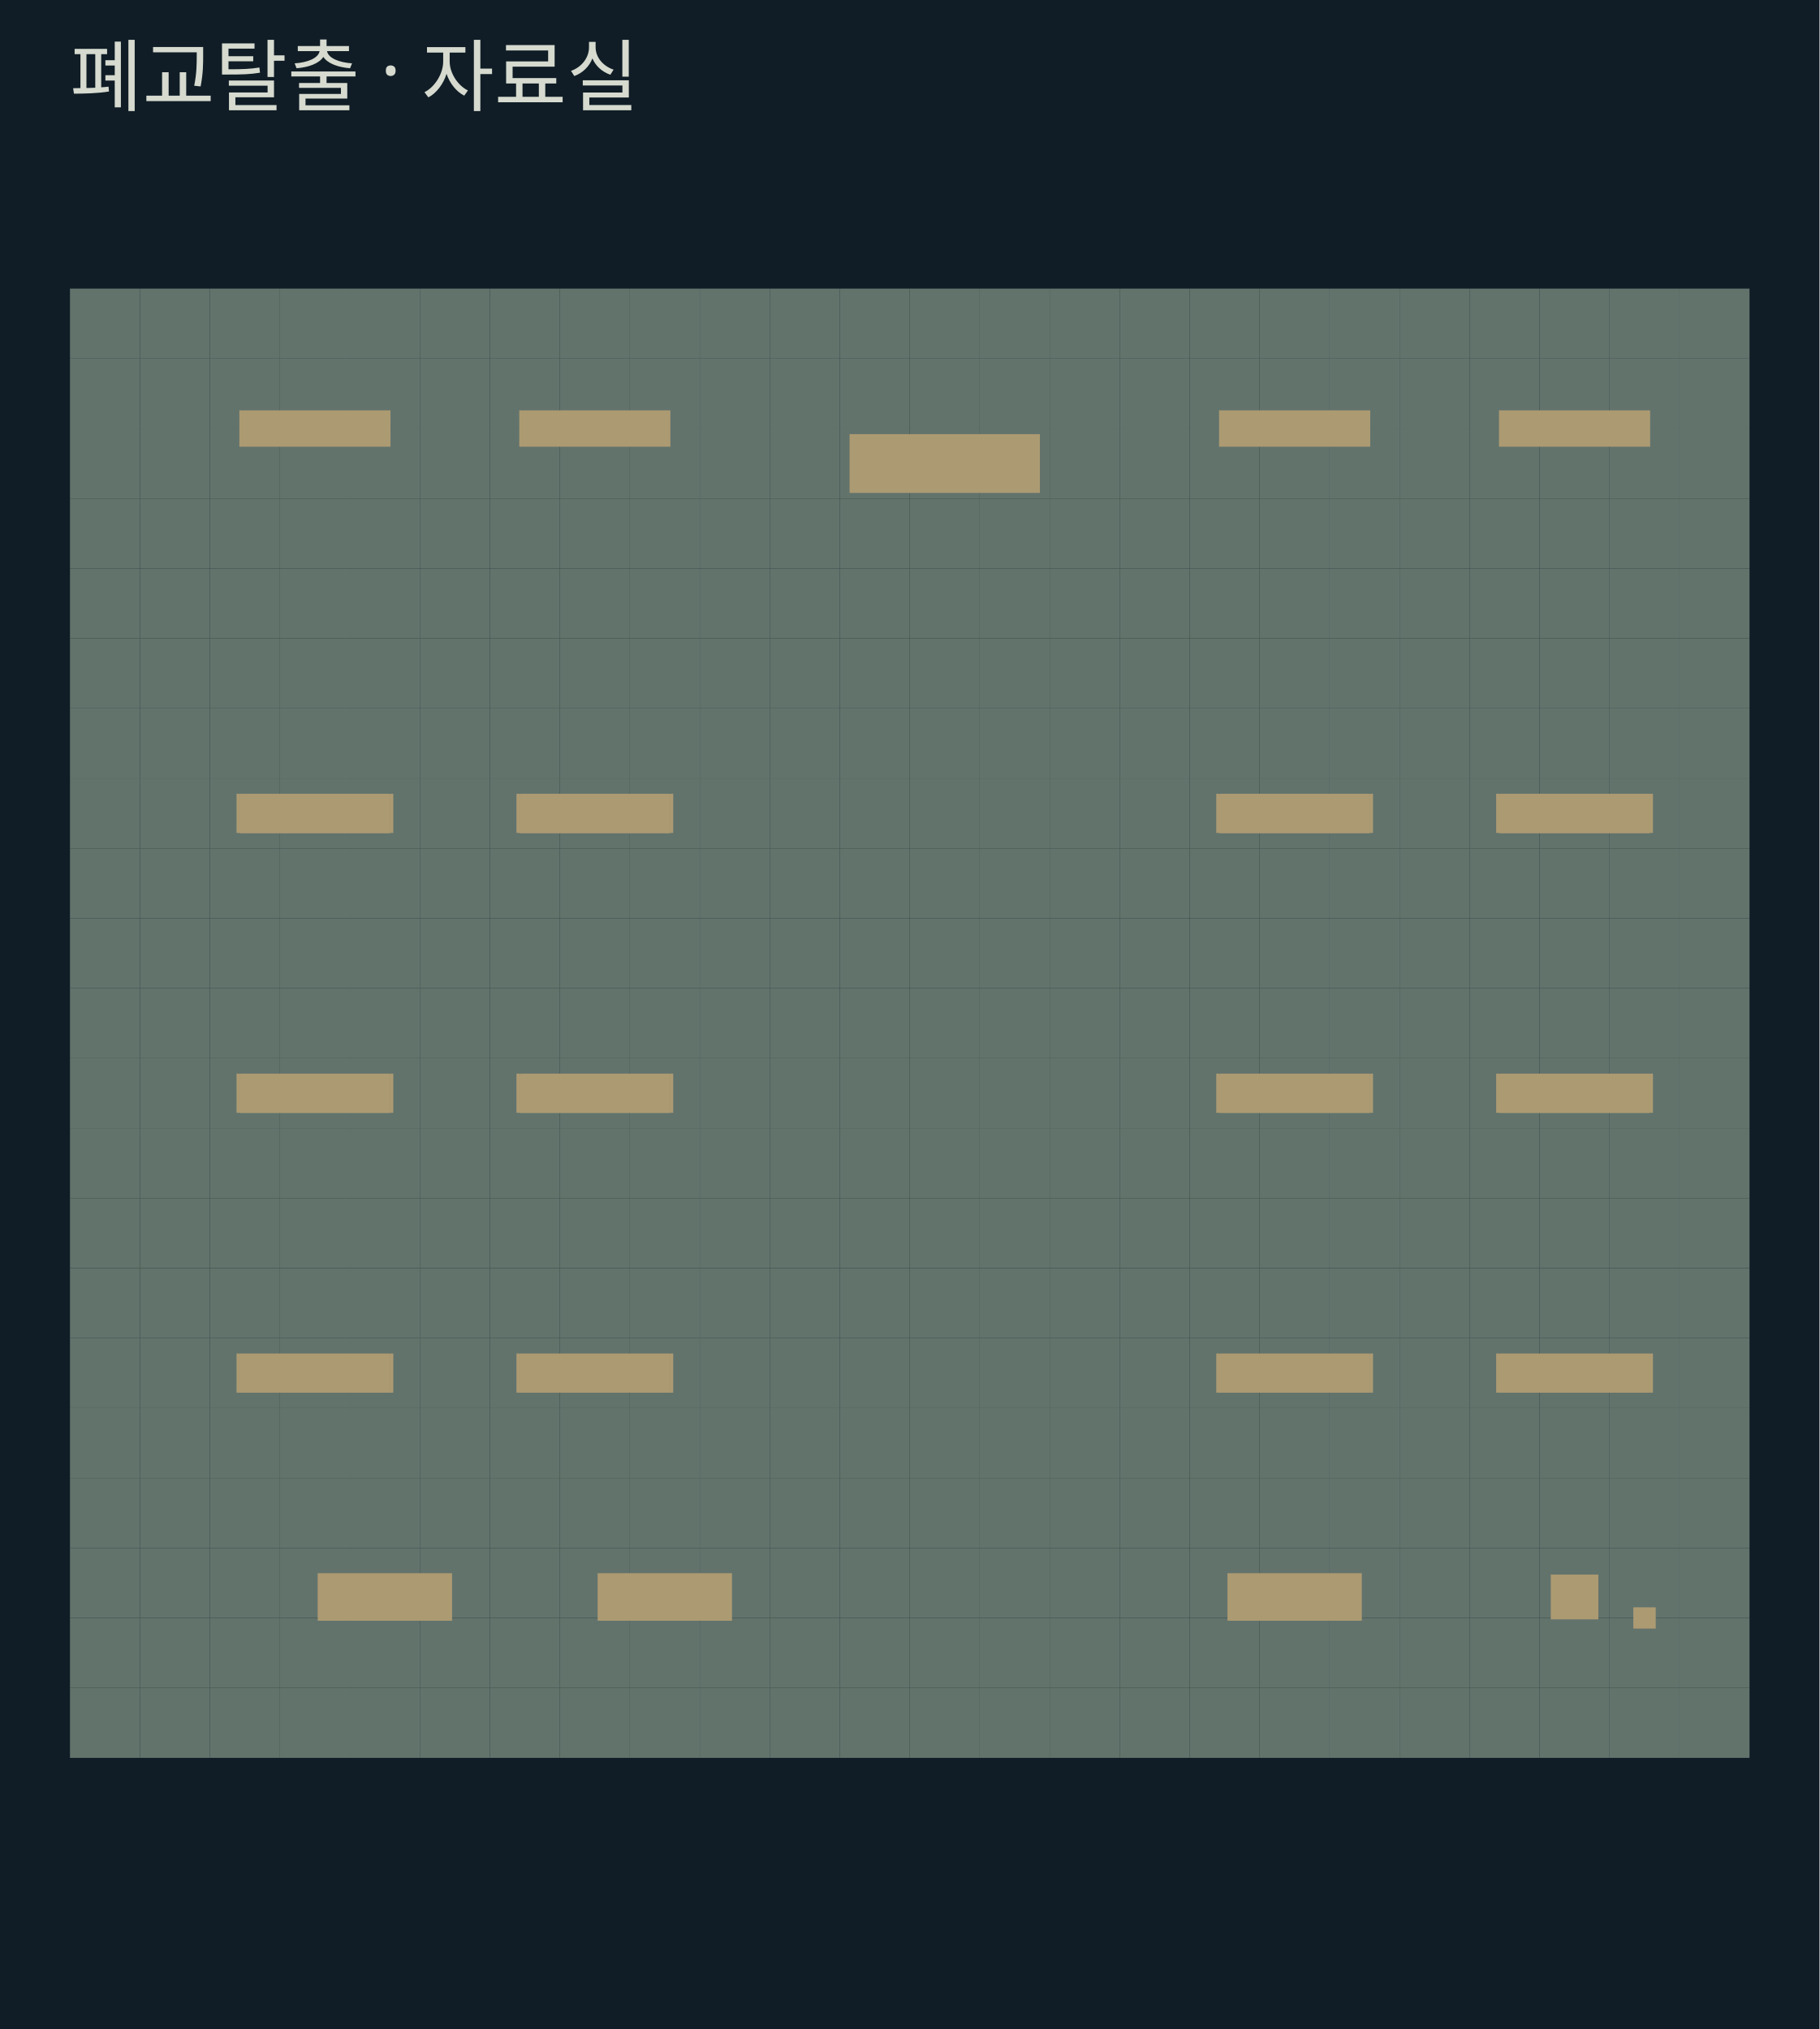
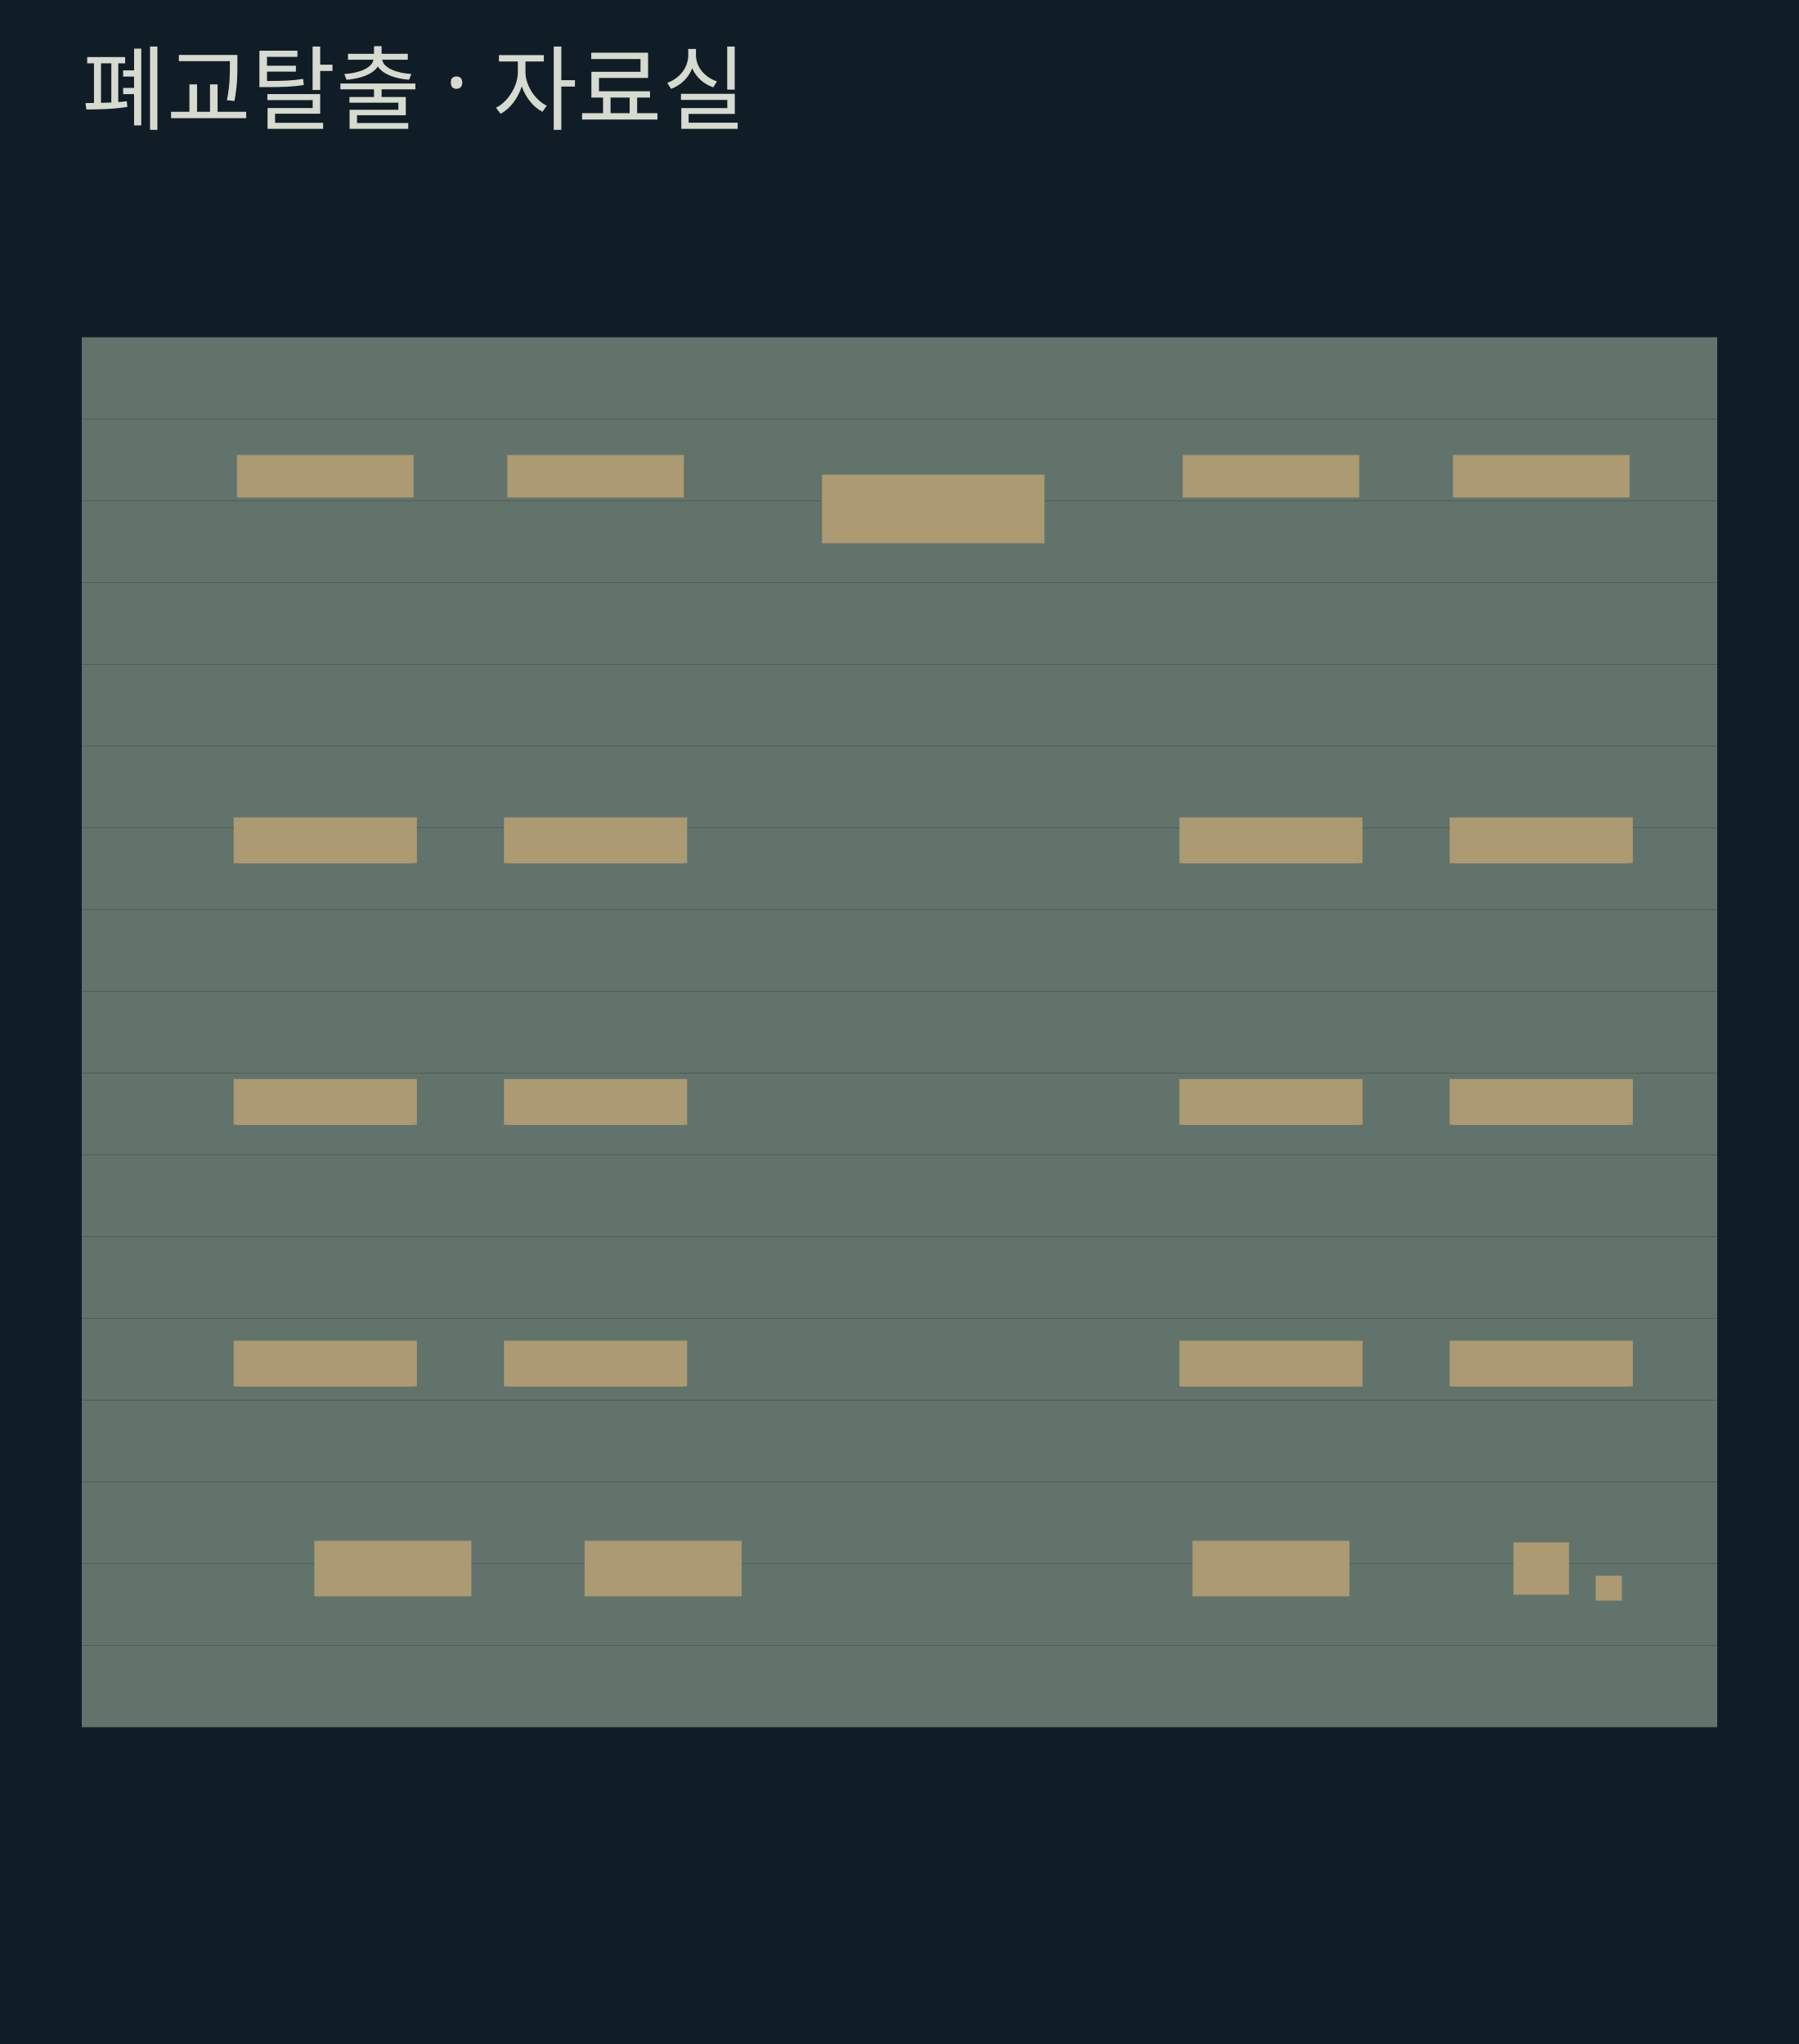
- <svg xmlns="http://www.w3.org/2000/svg" viewBox="0 0 416 464">
-   <rect width="416" height="464" fill="#101d26" />
+ <svg xmlns="http://www.w3.org/2000/svg" viewBox="0 0 352 400">
+   <rect width="352" height="400" fill="#101d26" />
  <style>text{font:10px sans-serif;fill:#d6dacf}</style>
  <text x="16" y="24" style="font-size:18px">폐교탈출 · 자료실</text>
-   <rect x="16" y="386" width="16" height="16" fill="#62736c" />
-   <rect x="16" y="370" width="16" height="16" fill="#62736c" />
-   <rect x="16" y="354" width="16" height="16" fill="#62736c" />
-   <rect x="16" y="338" width="16" height="16" fill="#62736c" />
  <rect x="16" y="322" width="16" height="16" fill="#62736c" />
  <rect x="16" y="306" width="16" height="16" fill="#62736c" />
  <rect x="16" y="290" width="16" height="16" fill="#62736c" />
  <rect x="16" y="274" width="16" height="16" fill="#62736c" />
  <rect x="16" y="258" width="16" height="16" fill="#62736c" />
  <rect x="16" y="242" width="16" height="16" fill="#62736c" />
  <rect x="16" y="226" width="16" height="16" fill="#62736c" />
  <rect x="16" y="210" width="16" height="16" fill="#62736c" />
  <rect x="16" y="194" width="16" height="16" fill="#62736c" />
  <rect x="16" y="178" width="16" height="16" fill="#62736c" />
  <rect x="16" y="162" width="16" height="16" fill="#62736c" />
  <rect x="16" y="146" width="16" height="16" fill="#62736c" />
  <rect x="16" y="130" width="16" height="16" fill="#62736c" />
  <rect x="16" y="114" width="16" height="16" fill="#62736c" />
  <rect x="16" y="98" width="16" height="16" fill="#62736c" />
  <rect x="16" y="82" width="16" height="16" fill="#62736c" />
  <rect x="16" y="66" width="16" height="16" fill="#62736c" />
-   <rect x="32" y="386" width="16" height="16" fill="#62736c" />
-   <rect x="32" y="370" width="16" height="16" fill="#62736c" />
-   <rect x="32" y="354" width="16" height="16" fill="#62736c" />
-   <rect x="32" y="338" width="16" height="16" fill="#62736c" />
  <rect x="32" y="322" width="16" height="16" fill="#62736c" />
  <rect x="32" y="306" width="16" height="16" fill="#62736c" />
  <rect x="32" y="290" width="16" height="16" fill="#62736c" />
  <rect x="32" y="274" width="16" height="16" fill="#62736c" />
  <rect x="32" y="258" width="16" height="16" fill="#62736c" />
  <rect x="32" y="242" width="16" height="16" fill="#62736c" />
  <rect x="32" y="226" width="16" height="16" fill="#62736c" />
  <rect x="32" y="210" width="16" height="16" fill="#62736c" />
  <rect x="32" y="194" width="16" height="16" fill="#62736c" />
  <rect x="32" y="178" width="16" height="16" fill="#62736c" />
  <rect x="32" y="162" width="16" height="16" fill="#62736c" />
  <rect x="32" y="146" width="16" height="16" fill="#62736c" />
  <rect x="32" y="130" width="16" height="16" fill="#62736c" />
  <rect x="32" y="114" width="16" height="16" fill="#62736c" />
  <rect x="32" y="98" width="16" height="16" fill="#62736c" />
  <rect x="32" y="82" width="16" height="16" fill="#62736c" />
  <rect x="32" y="66" width="16" height="16" fill="#62736c" />
-   <rect x="48" y="386" width="16" height="16" fill="#62736c" />
-   <rect x="48" y="370" width="16" height="16" fill="#62736c" />
-   <rect x="48" y="354" width="16" height="16" fill="#62736c" />
-   <rect x="48" y="338" width="16" height="16" fill="#62736c" />
  <rect x="48" y="322" width="16" height="16" fill="#62736c" />
  <rect x="48" y="306" width="16" height="16" fill="#62736c" />
  <rect x="48" y="290" width="16" height="16" fill="#62736c" />
  <rect x="48" y="274" width="16" height="16" fill="#62736c" />
  <rect x="48" y="258" width="16" height="16" fill="#62736c" />
  <rect x="48" y="242" width="16" height="16" fill="#62736c" />
  <rect x="48" y="226" width="16" height="16" fill="#62736c" />
  <rect x="48" y="210" width="16" height="16" fill="#62736c" />
  <rect x="48" y="194" width="16" height="16" fill="#62736c" />
  <rect x="48" y="178" width="16" height="16" fill="#62736c" />
  <rect x="48" y="162" width="16" height="16" fill="#62736c" />
  <rect x="48" y="146" width="16" height="16" fill="#62736c" />
  <rect x="48" y="130" width="16" height="16" fill="#62736c" />
  <rect x="48" y="114" width="16" height="16" fill="#62736c" />
  <rect x="48" y="98" width="16" height="16" fill="#62736c" />
  <rect x="48" y="82" width="16" height="16" fill="#62736c" />
  <rect x="48" y="66" width="16" height="16" fill="#62736c" />
-   <rect x="64" y="386" width="16" height="16" fill="#62736c" />
-   <rect x="64" y="370" width="16" height="16" fill="#62736c" />
-   <rect x="64" y="354" width="16" height="16" fill="#62736c" />
-   <rect x="64" y="338" width="16" height="16" fill="#62736c" />
  <rect x="64" y="322" width="16" height="16" fill="#62736c" />
  <rect x="64" y="306" width="16" height="16" fill="#62736c" />
  <rect x="64" y="290" width="16" height="16" fill="#62736c" />
  <rect x="64" y="274" width="16" height="16" fill="#62736c" />
  <rect x="64" y="258" width="16" height="16" fill="#62736c" />
  <rect x="64" y="242" width="16" height="16" fill="#62736c" />
  <rect x="64" y="226" width="16" height="16" fill="#62736c" />
  <rect x="64" y="210" width="16" height="16" fill="#62736c" />
  <rect x="64" y="194" width="16" height="16" fill="#62736c" />
  <rect x="64" y="178" width="16" height="16" fill="#62736c" />
  <rect x="64" y="162" width="16" height="16" fill="#62736c" />
  <rect x="64" y="146" width="16" height="16" fill="#62736c" />
  <rect x="64" y="130" width="16" height="16" fill="#62736c" />
  <rect x="64" y="114" width="16" height="16" fill="#62736c" />
  <rect x="64" y="98" width="16" height="16" fill="#62736c" />
  <rect x="64" y="82" width="16" height="16" fill="#62736c" />
  <rect x="64" y="66" width="16" height="16" fill="#62736c" />
-   <rect x="80" y="386" width="16" height="16" fill="#62736c" />
-   <rect x="80" y="370" width="16" height="16" fill="#62736c" />
-   <rect x="80" y="354" width="16" height="16" fill="#62736c" />
-   <rect x="80" y="338" width="16" height="16" fill="#62736c" />
  <rect x="80" y="322" width="16" height="16" fill="#62736c" />
  <rect x="80" y="306" width="16" height="16" fill="#62736c" />
  <rect x="80" y="290" width="16" height="16" fill="#62736c" />
  <rect x="80" y="274" width="16" height="16" fill="#62736c" />
  <rect x="80" y="258" width="16" height="16" fill="#62736c" />
  <rect x="80" y="242" width="16" height="16" fill="#62736c" />
  <rect x="80" y="226" width="16" height="16" fill="#62736c" />
  <rect x="80" y="210" width="16" height="16" fill="#62736c" />
  <rect x="80" y="194" width="16" height="16" fill="#62736c" />
  <rect x="80" y="178" width="16" height="16" fill="#62736c" />
  <rect x="80" y="162" width="16" height="16" fill="#62736c" />
  <rect x="80" y="146" width="16" height="16" fill="#62736c" />
  <rect x="80" y="130" width="16" height="16" fill="#62736c" />
  <rect x="80" y="114" width="16" height="16" fill="#62736c" />
  <rect x="80" y="98" width="16" height="16" fill="#62736c" />
  <rect x="80" y="82" width="16" height="16" fill="#62736c" />
  <rect x="80" y="66" width="16" height="16" fill="#62736c" />
-   <rect x="96" y="386" width="16" height="16" fill="#62736c" />
-   <rect x="96" y="370" width="16" height="16" fill="#62736c" />
-   <rect x="96" y="354" width="16" height="16" fill="#62736c" />
-   <rect x="96" y="338" width="16" height="16" fill="#62736c" />
  <rect x="96" y="322" width="16" height="16" fill="#62736c" />
  <rect x="96" y="306" width="16" height="16" fill="#62736c" />
  <rect x="96" y="290" width="16" height="16" fill="#62736c" />
  <rect x="96" y="274" width="16" height="16" fill="#62736c" />
  <rect x="96" y="258" width="16" height="16" fill="#62736c" />
  <rect x="96" y="242" width="16" height="16" fill="#62736c" />
  <rect x="96" y="226" width="16" height="16" fill="#62736c" />
  <rect x="96" y="210" width="16" height="16" fill="#62736c" />
  <rect x="96" y="194" width="16" height="16" fill="#62736c" />
  <rect x="96" y="178" width="16" height="16" fill="#62736c" />
  <rect x="96" y="162" width="16" height="16" fill="#62736c" />
  <rect x="96" y="146" width="16" height="16" fill="#62736c" />
  <rect x="96" y="130" width="16" height="16" fill="#62736c" />
  <rect x="96" y="114" width="16" height="16" fill="#62736c" />
  <rect x="96" y="98" width="16" height="16" fill="#62736c" />
  <rect x="96" y="82" width="16" height="16" fill="#62736c" />
  <rect x="96" y="66" width="16" height="16" fill="#62736c" />
-   <rect x="112" y="386" width="16" height="16" fill="#62736c" />
-   <rect x="112" y="370" width="16" height="16" fill="#62736c" />
-   <rect x="112" y="354" width="16" height="16" fill="#62736c" />
-   <rect x="112" y="338" width="16" height="16" fill="#62736c" />
  <rect x="112" y="322" width="16" height="16" fill="#62736c" />
  <rect x="112" y="306" width="16" height="16" fill="#62736c" />
  <rect x="112" y="290" width="16" height="16" fill="#62736c" />
  <rect x="112" y="274" width="16" height="16" fill="#62736c" />
  <rect x="112" y="258" width="16" height="16" fill="#62736c" />
  <rect x="112" y="242" width="16" height="16" fill="#62736c" />
  <rect x="112" y="226" width="16" height="16" fill="#62736c" />
  <rect x="112" y="210" width="16" height="16" fill="#62736c" />
  <rect x="112" y="194" width="16" height="16" fill="#62736c" />
  <rect x="112" y="178" width="16" height="16" fill="#62736c" />
  <rect x="112" y="162" width="16" height="16" fill="#62736c" />
  <rect x="112" y="146" width="16" height="16" fill="#62736c" />
  <rect x="112" y="130" width="16" height="16" fill="#62736c" />
  <rect x="112" y="114" width="16" height="16" fill="#62736c" />
  <rect x="112" y="98" width="16" height="16" fill="#62736c" />
  <rect x="112" y="82" width="16" height="16" fill="#62736c" />
  <rect x="112" y="66" width="16" height="16" fill="#62736c" />
-   <rect x="128" y="386" width="16" height="16" fill="#62736c" />
-   <rect x="128" y="370" width="16" height="16" fill="#62736c" />
-   <rect x="128" y="354" width="16" height="16" fill="#62736c" />
-   <rect x="128" y="338" width="16" height="16" fill="#62736c" />
  <rect x="128" y="322" width="16" height="16" fill="#62736c" />
  <rect x="128" y="306" width="16" height="16" fill="#62736c" />
  <rect x="128" y="290" width="16" height="16" fill="#62736c" />
  <rect x="128" y="274" width="16" height="16" fill="#62736c" />
  <rect x="128" y="258" width="16" height="16" fill="#62736c" />
  <rect x="128" y="242" width="16" height="16" fill="#62736c" />
  <rect x="128" y="226" width="16" height="16" fill="#62736c" />
  <rect x="128" y="210" width="16" height="16" fill="#62736c" />
  <rect x="128" y="194" width="16" height="16" fill="#62736c" />
  <rect x="128" y="178" width="16" height="16" fill="#62736c" />
  <rect x="128" y="162" width="16" height="16" fill="#62736c" />
  <rect x="128" y="146" width="16" height="16" fill="#62736c" />
  <rect x="128" y="130" width="16" height="16" fill="#62736c" />
  <rect x="128" y="114" width="16" height="16" fill="#62736c" />
  <rect x="128" y="98" width="16" height="16" fill="#62736c" />
  <rect x="128" y="82" width="16" height="16" fill="#62736c" />
  <rect x="128" y="66" width="16" height="16" fill="#62736c" />
-   <rect x="144" y="386" width="16" height="16" fill="#62736c" />
-   <rect x="144" y="370" width="16" height="16" fill="#62736c" />
-   <rect x="144" y="354" width="16" height="16" fill="#62736c" />
-   <rect x="144" y="338" width="16" height="16" fill="#62736c" />
  <rect x="144" y="322" width="16" height="16" fill="#62736c" />
  <rect x="144" y="306" width="16" height="16" fill="#62736c" />
  <rect x="144" y="290" width="16" height="16" fill="#62736c" />
  <rect x="144" y="274" width="16" height="16" fill="#62736c" />
  <rect x="144" y="258" width="16" height="16" fill="#62736c" />
  <rect x="144" y="242" width="16" height="16" fill="#62736c" />
  <rect x="144" y="226" width="16" height="16" fill="#62736c" />
  <rect x="144" y="210" width="16" height="16" fill="#62736c" />
  <rect x="144" y="194" width="16" height="16" fill="#62736c" />
  <rect x="144" y="178" width="16" height="16" fill="#62736c" />
  <rect x="144" y="162" width="16" height="16" fill="#62736c" />
  <rect x="144" y="146" width="16" height="16" fill="#62736c" />
  <rect x="144" y="130" width="16" height="16" fill="#62736c" />
  <rect x="144" y="114" width="16" height="16" fill="#62736c" />
  <rect x="144" y="98" width="16" height="16" fill="#62736c" />
  <rect x="144" y="82" width="16" height="16" fill="#62736c" />
  <rect x="144" y="66" width="16" height="16" fill="#62736c" />
-   <rect x="160" y="386" width="16" height="16" fill="#62736c" />
-   <rect x="160" y="370" width="16" height="16" fill="#62736c" />
-   <rect x="160" y="354" width="16" height="16" fill="#62736c" />
-   <rect x="160" y="338" width="16" height="16" fill="#62736c" />
  <rect x="160" y="322" width="16" height="16" fill="#62736c" />
  <rect x="160" y="306" width="16" height="16" fill="#62736c" />
  <rect x="160" y="290" width="16" height="16" fill="#62736c" />
  <rect x="160" y="274" width="16" height="16" fill="#62736c" />
  <rect x="160" y="258" width="16" height="16" fill="#62736c" />
  <rect x="160" y="242" width="16" height="16" fill="#62736c" />
  <rect x="160" y="226" width="16" height="16" fill="#62736c" />
  <rect x="160" y="210" width="16" height="16" fill="#62736c" />
  <rect x="160" y="194" width="16" height="16" fill="#62736c" />
  <rect x="160" y="178" width="16" height="16" fill="#62736c" />
  <rect x="160" y="162" width="16" height="16" fill="#62736c" />
  <rect x="160" y="146" width="16" height="16" fill="#62736c" />
  <rect x="160" y="130" width="16" height="16" fill="#62736c" />
  <rect x="160" y="114" width="16" height="16" fill="#62736c" />
  <rect x="160" y="98" width="16" height="16" fill="#62736c" />
  <rect x="160" y="82" width="16" height="16" fill="#62736c" />
  <rect x="160" y="66" width="16" height="16" fill="#62736c" />
-   <rect x="176" y="386" width="16" height="16" fill="#62736c" />
-   <rect x="176" y="370" width="16" height="16" fill="#62736c" />
-   <rect x="176" y="354" width="16" height="16" fill="#62736c" />
-   <rect x="176" y="338" width="16" height="16" fill="#62736c" />
  <rect x="176" y="322" width="16" height="16" fill="#62736c" />
  <rect x="176" y="306" width="16" height="16" fill="#62736c" />
  <rect x="176" y="290" width="16" height="16" fill="#62736c" />
  <rect x="176" y="274" width="16" height="16" fill="#62736c" />
  <rect x="176" y="258" width="16" height="16" fill="#62736c" />
  <rect x="176" y="242" width="16" height="16" fill="#62736c" />
  <rect x="176" y="226" width="16" height="16" fill="#62736c" />
  <rect x="176" y="210" width="16" height="16" fill="#62736c" />
  <rect x="176" y="194" width="16" height="16" fill="#62736c" />
  <rect x="176" y="178" width="16" height="16" fill="#62736c" />
  <rect x="176" y="162" width="16" height="16" fill="#62736c" />
  <rect x="176" y="146" width="16" height="16" fill="#62736c" />
  <rect x="176" y="130" width="16" height="16" fill="#62736c" />
  <rect x="176" y="114" width="16" height="16" fill="#62736c" />
  <rect x="176" y="98" width="16" height="16" fill="#62736c" />
  <rect x="176" y="82" width="16" height="16" fill="#62736c" />
  <rect x="176" y="66" width="16" height="16" fill="#62736c" />
-   <rect x="192" y="386" width="16" height="16" fill="#62736c" />
-   <rect x="192" y="370" width="16" height="16" fill="#62736c" />
-   <rect x="192" y="354" width="16" height="16" fill="#62736c" />
-   <rect x="192" y="338" width="16" height="16" fill="#62736c" />
  <rect x="192" y="322" width="16" height="16" fill="#62736c" />
  <rect x="192" y="306" width="16" height="16" fill="#62736c" />
  <rect x="192" y="290" width="16" height="16" fill="#62736c" />
  <rect x="192" y="274" width="16" height="16" fill="#62736c" />
  <rect x="192" y="258" width="16" height="16" fill="#62736c" />
  <rect x="192" y="242" width="16" height="16" fill="#62736c" />
  <rect x="192" y="226" width="16" height="16" fill="#62736c" />
  <rect x="192" y="210" width="16" height="16" fill="#62736c" />
  <rect x="192" y="194" width="16" height="16" fill="#62736c" />
  <rect x="192" y="178" width="16" height="16" fill="#62736c" />
  <rect x="192" y="162" width="16" height="16" fill="#62736c" />
  <rect x="192" y="146" width="16" height="16" fill="#62736c" />
  <rect x="192" y="130" width="16" height="16" fill="#62736c" />
  <rect x="192" y="114" width="16" height="16" fill="#62736c" />
  <rect x="192" y="98" width="16" height="16" fill="#62736c" />
  <rect x="192" y="82" width="16" height="16" fill="#62736c" />
  <rect x="192" y="66" width="16" height="16" fill="#62736c" />
-   <rect x="208" y="386" width="16" height="16" fill="#62736c" />
-   <rect x="208" y="370" width="16" height="16" fill="#62736c" />
-   <rect x="208" y="354" width="16" height="16" fill="#62736c" />
-   <rect x="208" y="338" width="16" height="16" fill="#62736c" />
  <rect x="208" y="322" width="16" height="16" fill="#62736c" />
  <rect x="208" y="306" width="16" height="16" fill="#62736c" />
  <rect x="208" y="290" width="16" height="16" fill="#62736c" />
  <rect x="208" y="274" width="16" height="16" fill="#62736c" />
  <rect x="208" y="258" width="16" height="16" fill="#62736c" />
  <rect x="208" y="242" width="16" height="16" fill="#62736c" />
  <rect x="208" y="226" width="16" height="16" fill="#62736c" />
  <rect x="208" y="210" width="16" height="16" fill="#62736c" />
  <rect x="208" y="194" width="16" height="16" fill="#62736c" />
  <rect x="208" y="178" width="16" height="16" fill="#62736c" />
  <rect x="208" y="162" width="16" height="16" fill="#62736c" />
  <rect x="208" y="146" width="16" height="16" fill="#62736c" />
  <rect x="208" y="130" width="16" height="16" fill="#62736c" />
  <rect x="208" y="114" width="16" height="16" fill="#62736c" />
  <rect x="208" y="98" width="16" height="16" fill="#62736c" />
  <rect x="208" y="82" width="16" height="16" fill="#62736c" />
  <rect x="208" y="66" width="16" height="16" fill="#62736c" />
-   <rect x="224" y="386" width="16" height="16" fill="#62736c" />
-   <rect x="224" y="370" width="16" height="16" fill="#62736c" />
-   <rect x="224" y="354" width="16" height="16" fill="#62736c" />
-   <rect x="224" y="338" width="16" height="16" fill="#62736c" />
  <rect x="224" y="322" width="16" height="16" fill="#62736c" />
  <rect x="224" y="306" width="16" height="16" fill="#62736c" />
  <rect x="224" y="290" width="16" height="16" fill="#62736c" />
  <rect x="224" y="274" width="16" height="16" fill="#62736c" />
  <rect x="224" y="258" width="16" height="16" fill="#62736c" />
  <rect x="224" y="242" width="16" height="16" fill="#62736c" />
  <rect x="224" y="226" width="16" height="16" fill="#62736c" />
  <rect x="224" y="210" width="16" height="16" fill="#62736c" />
  <rect x="224" y="194" width="16" height="16" fill="#62736c" />
  <rect x="224" y="178" width="16" height="16" fill="#62736c" />
  <rect x="224" y="162" width="16" height="16" fill="#62736c" />
  <rect x="224" y="146" width="16" height="16" fill="#62736c" />
  <rect x="224" y="130" width="16" height="16" fill="#62736c" />
  <rect x="224" y="114" width="16" height="16" fill="#62736c" />
  <rect x="224" y="98" width="16" height="16" fill="#62736c" />
  <rect x="224" y="82" width="16" height="16" fill="#62736c" />
  <rect x="224" y="66" width="16" height="16" fill="#62736c" />
-   <rect x="240" y="386" width="16" height="16" fill="#62736c" />
-   <rect x="240" y="370" width="16" height="16" fill="#62736c" />
-   <rect x="240" y="354" width="16" height="16" fill="#62736c" />
-   <rect x="240" y="338" width="16" height="16" fill="#62736c" />
  <rect x="240" y="322" width="16" height="16" fill="#62736c" />
  <rect x="240" y="306" width="16" height="16" fill="#62736c" />
  <rect x="240" y="290" width="16" height="16" fill="#62736c" />
  <rect x="240" y="274" width="16" height="16" fill="#62736c" />
  <rect x="240" y="258" width="16" height="16" fill="#62736c" />
  <rect x="240" y="242" width="16" height="16" fill="#62736c" />
  <rect x="240" y="226" width="16" height="16" fill="#62736c" />
  <rect x="240" y="210" width="16" height="16" fill="#62736c" />
  <rect x="240" y="194" width="16" height="16" fill="#62736c" />
  <rect x="240" y="178" width="16" height="16" fill="#62736c" />
  <rect x="240" y="162" width="16" height="16" fill="#62736c" />
  <rect x="240" y="146" width="16" height="16" fill="#62736c" />
  <rect x="240" y="130" width="16" height="16" fill="#62736c" />
  <rect x="240" y="114" width="16" height="16" fill="#62736c" />
  <rect x="240" y="98" width="16" height="16" fill="#62736c" />
  <rect x="240" y="82" width="16" height="16" fill="#62736c" />
  <rect x="240" y="66" width="16" height="16" fill="#62736c" />
-   <rect x="256" y="386" width="16" height="16" fill="#62736c" />
-   <rect x="256" y="370" width="16" height="16" fill="#62736c" />
-   <rect x="256" y="354" width="16" height="16" fill="#62736c" />
-   <rect x="256" y="338" width="16" height="16" fill="#62736c" />
  <rect x="256" y="322" width="16" height="16" fill="#62736c" />
  <rect x="256" y="306" width="16" height="16" fill="#62736c" />
  <rect x="256" y="290" width="16" height="16" fill="#62736c" />
  <rect x="256" y="274" width="16" height="16" fill="#62736c" />
  <rect x="256" y="258" width="16" height="16" fill="#62736c" />
  <rect x="256" y="242" width="16" height="16" fill="#62736c" />
  <rect x="256" y="226" width="16" height="16" fill="#62736c" />
  <rect x="256" y="210" width="16" height="16" fill="#62736c" />
  <rect x="256" y="194" width="16" height="16" fill="#62736c" />
  <rect x="256" y="178" width="16" height="16" fill="#62736c" />
  <rect x="256" y="162" width="16" height="16" fill="#62736c" />
  <rect x="256" y="146" width="16" height="16" fill="#62736c" />
  <rect x="256" y="130" width="16" height="16" fill="#62736c" />
  <rect x="256" y="114" width="16" height="16" fill="#62736c" />
  <rect x="256" y="98" width="16" height="16" fill="#62736c" />
  <rect x="256" y="82" width="16" height="16" fill="#62736c" />
  <rect x="256" y="66" width="16" height="16" fill="#62736c" />
-   <rect x="272" y="386" width="16" height="16" fill="#62736c" />
-   <rect x="272" y="370" width="16" height="16" fill="#62736c" />
-   <rect x="272" y="354" width="16" height="16" fill="#62736c" />
-   <rect x="272" y="338" width="16" height="16" fill="#62736c" />
  <rect x="272" y="322" width="16" height="16" fill="#62736c" />
  <rect x="272" y="306" width="16" height="16" fill="#62736c" />
  <rect x="272" y="290" width="16" height="16" fill="#62736c" />
  <rect x="272" y="274" width="16" height="16" fill="#62736c" />
  <rect x="272" y="258" width="16" height="16" fill="#62736c" />
  <rect x="272" y="242" width="16" height="16" fill="#62736c" />
  <rect x="272" y="226" width="16" height="16" fill="#62736c" />
  <rect x="272" y="210" width="16" height="16" fill="#62736c" />
  <rect x="272" y="194" width="16" height="16" fill="#62736c" />
  <rect x="272" y="178" width="16" height="16" fill="#62736c" />
  <rect x="272" y="162" width="16" height="16" fill="#62736c" />
  <rect x="272" y="146" width="16" height="16" fill="#62736c" />
  <rect x="272" y="130" width="16" height="16" fill="#62736c" />
  <rect x="272" y="114" width="16" height="16" fill="#62736c" />
  <rect x="272" y="98" width="16" height="16" fill="#62736c" />
  <rect x="272" y="82" width="16" height="16" fill="#62736c" />
  <rect x="272" y="66" width="16" height="16" fill="#62736c" />
-   <rect x="288" y="386" width="16" height="16" fill="#62736c" />
-   <rect x="288" y="370" width="16" height="16" fill="#62736c" />
-   <rect x="288" y="354" width="16" height="16" fill="#62736c" />
-   <rect x="288" y="338" width="16" height="16" fill="#62736c" />
  <rect x="288" y="322" width="16" height="16" fill="#62736c" />
  <rect x="288" y="306" width="16" height="16" fill="#62736c" />
  <rect x="288" y="290" width="16" height="16" fill="#62736c" />
  <rect x="288" y="274" width="16" height="16" fill="#62736c" />
  <rect x="288" y="258" width="16" height="16" fill="#62736c" />
  <rect x="288" y="242" width="16" height="16" fill="#62736c" />
  <rect x="288" y="226" width="16" height="16" fill="#62736c" />
  <rect x="288" y="210" width="16" height="16" fill="#62736c" />
  <rect x="288" y="194" width="16" height="16" fill="#62736c" />
  <rect x="288" y="178" width="16" height="16" fill="#62736c" />
  <rect x="288" y="162" width="16" height="16" fill="#62736c" />
  <rect x="288" y="146" width="16" height="16" fill="#62736c" />
  <rect x="288" y="130" width="16" height="16" fill="#62736c" />
  <rect x="288" y="114" width="16" height="16" fill="#62736c" />
  <rect x="288" y="98" width="16" height="16" fill="#62736c" />
  <rect x="288" y="82" width="16" height="16" fill="#62736c" />
  <rect x="288" y="66" width="16" height="16" fill="#62736c" />
-   <rect x="304" y="386" width="16" height="16" fill="#62736c" />
-   <rect x="304" y="370" width="16" height="16" fill="#62736c" />
-   <rect x="304" y="354" width="16" height="16" fill="#62736c" />
-   <rect x="304" y="338" width="16" height="16" fill="#62736c" />
  <rect x="304" y="322" width="16" height="16" fill="#62736c" />
  <rect x="304" y="306" width="16" height="16" fill="#62736c" />
  <rect x="304" y="290" width="16" height="16" fill="#62736c" />
  <rect x="304" y="274" width="16" height="16" fill="#62736c" />
  <rect x="304" y="258" width="16" height="16" fill="#62736c" />
  <rect x="304" y="242" width="16" height="16" fill="#62736c" />
  <rect x="304" y="226" width="16" height="16" fill="#62736c" />
  <rect x="304" y="210" width="16" height="16" fill="#62736c" />
  <rect x="304" y="194" width="16" height="16" fill="#62736c" />
  <rect x="304" y="178" width="16" height="16" fill="#62736c" />
  <rect x="304" y="162" width="16" height="16" fill="#62736c" />
  <rect x="304" y="146" width="16" height="16" fill="#62736c" />
  <rect x="304" y="130" width="16" height="16" fill="#62736c" />
  <rect x="304" y="114" width="16" height="16" fill="#62736c" />
  <rect x="304" y="98" width="16" height="16" fill="#62736c" />
  <rect x="304" y="82" width="16" height="16" fill="#62736c" />
  <rect x="304" y="66" width="16" height="16" fill="#62736c" />
-   <rect x="320" y="386" width="16" height="16" fill="#62736c" />
-   <rect x="320" y="370" width="16" height="16" fill="#62736c" />
-   <rect x="320" y="354" width="16" height="16" fill="#62736c" />
-   <rect x="320" y="338" width="16" height="16" fill="#62736c" />
  <rect x="320" y="322" width="16" height="16" fill="#62736c" />
  <rect x="320" y="306" width="16" height="16" fill="#62736c" />
  <rect x="320" y="290" width="16" height="16" fill="#62736c" />
  <rect x="320" y="274" width="16" height="16" fill="#62736c" />
  <rect x="320" y="258" width="16" height="16" fill="#62736c" />
  <rect x="320" y="242" width="16" height="16" fill="#62736c" />
  <rect x="320" y="226" width="16" height="16" fill="#62736c" />
  <rect x="320" y="210" width="16" height="16" fill="#62736c" />
  <rect x="320" y="194" width="16" height="16" fill="#62736c" />
  <rect x="320" y="178" width="16" height="16" fill="#62736c" />
  <rect x="320" y="162" width="16" height="16" fill="#62736c" />
  <rect x="320" y="146" width="16" height="16" fill="#62736c" />
  <rect x="320" y="130" width="16" height="16" fill="#62736c" />
  <rect x="320" y="114" width="16" height="16" fill="#62736c" />
  <rect x="320" y="98" width="16" height="16" fill="#62736c" />
  <rect x="320" y="82" width="16" height="16" fill="#62736c" />
  <rect x="320" y="66" width="16" height="16" fill="#62736c" />
-   <rect x="336" y="386" width="16" height="16" fill="#62736c" />
-   <rect x="336" y="370" width="16" height="16" fill="#62736c" />
-   <rect x="336" y="354" width="16" height="16" fill="#62736c" />
-   <rect x="336" y="338" width="16" height="16" fill="#62736c" />
-   <rect x="336" y="322" width="16" height="16" fill="#62736c" />
-   <rect x="336" y="306" width="16" height="16" fill="#62736c" />
-   <rect x="336" y="290" width="16" height="16" fill="#62736c" />
-   <rect x="336" y="274" width="16" height="16" fill="#62736c" />
-   <rect x="336" y="258" width="16" height="16" fill="#62736c" />
-   <rect x="336" y="242" width="16" height="16" fill="#62736c" />
-   <rect x="336" y="226" width="16" height="16" fill="#62736c" />
-   <rect x="336" y="210" width="16" height="16" fill="#62736c" />
-   <rect x="336" y="194" width="16" height="16" fill="#62736c" />
-   <rect x="336" y="178" width="16" height="16" fill="#62736c" />
-   <rect x="336" y="162" width="16" height="16" fill="#62736c" />
-   <rect x="336" y="146" width="16" height="16" fill="#62736c" />
-   <rect x="336" y="130" width="16" height="16" fill="#62736c" />
-   <rect x="336" y="114" width="16" height="16" fill="#62736c" />
-   <rect x="336" y="98" width="16" height="16" fill="#62736c" />
-   <rect x="336" y="82" width="16" height="16" fill="#62736c" />
-   <rect x="336" y="66" width="16" height="16" fill="#62736c" />
-   <rect x="352" y="386" width="16" height="16" fill="#62736c" />
-   <rect x="352" y="370" width="16" height="16" fill="#62736c" />
-   <rect x="352" y="354" width="16" height="16" fill="#62736c" />
-   <rect x="352" y="338" width="16" height="16" fill="#62736c" />
-   <rect x="352" y="322" width="16" height="16" fill="#62736c" />
-   <rect x="352" y="306" width="16" height="16" fill="#62736c" />
-   <rect x="352" y="290" width="16" height="16" fill="#62736c" />
-   <rect x="352" y="274" width="16" height="16" fill="#62736c" />
-   <rect x="352" y="258" width="16" height="16" fill="#62736c" />
-   <rect x="352" y="242" width="16" height="16" fill="#62736c" />
-   <rect x="352" y="226" width="16" height="16" fill="#62736c" />
-   <rect x="352" y="210" width="16" height="16" fill="#62736c" />
-   <rect x="352" y="194" width="16" height="16" fill="#62736c" />
-   <rect x="352" y="178" width="16" height="16" fill="#62736c" />
-   <rect x="352" y="162" width="16" height="16" fill="#62736c" />
-   <rect x="352" y="146" width="16" height="16" fill="#62736c" />
-   <rect x="352" y="130" width="16" height="16" fill="#62736c" />
-   <rect x="352" y="114" width="16" height="16" fill="#62736c" />
-   <rect x="352" y="98" width="16" height="16" fill="#62736c" />
-   <rect x="352" y="82" width="16" height="16" fill="#62736c" />
-   <rect x="352" y="66" width="16" height="16" fill="#62736c" />
-   <rect x="368" y="386" width="16" height="16" fill="#62736c" />
-   <rect x="368" y="370" width="16" height="16" fill="#62736c" />
-   <rect x="368" y="354" width="16" height="16" fill="#62736c" />
-   <rect x="368" y="338" width="16" height="16" fill="#62736c" />
-   <rect x="368" y="322" width="16" height="16" fill="#62736c" />
-   <rect x="368" y="306" width="16" height="16" fill="#62736c" />
-   <rect x="368" y="290" width="16" height="16" fill="#62736c" />
-   <rect x="368" y="274" width="16" height="16" fill="#62736c" />
-   <rect x="368" y="258" width="16" height="16" fill="#62736c" />
-   <rect x="368" y="242" width="16" height="16" fill="#62736c" />
-   <rect x="368" y="226" width="16" height="16" fill="#62736c" />
-   <rect x="368" y="210" width="16" height="16" fill="#62736c" />
-   <rect x="368" y="194" width="16" height="16" fill="#62736c" />
-   <rect x="368" y="178" width="16" height="16" fill="#62736c" />
-   <rect x="368" y="162" width="16" height="16" fill="#62736c" />
-   <rect x="368" y="146" width="16" height="16" fill="#62736c" />
-   <rect x="368" y="130" width="16" height="16" fill="#62736c" />
-   <rect x="368" y="114" width="16" height="16" fill="#62736c" />
-   <rect x="368" y="98" width="16" height="16" fill="#62736c" />
-   <rect x="368" y="82" width="16" height="16" fill="#62736c" />
-   <rect x="368" y="66" width="16" height="16" fill="#62736c" />
-   <rect x="384" y="386" width="16" height="16" fill="#62736c" />
-   <rect x="384" y="370" width="16" height="16" fill="#62736c" />
-   <rect x="384" y="354" width="16" height="16" fill="#62736c" />
-   <rect x="384" y="338" width="16" height="16" fill="#62736c" />
-   <rect x="384" y="322" width="16" height="16" fill="#62736c" />
-   <rect x="384" y="306" width="16" height="16" fill="#62736c" />
-   <rect x="384" y="290" width="16" height="16" fill="#62736c" />
-   <rect x="384" y="274" width="16" height="16" fill="#62736c" />
-   <rect x="384" y="258" width="16" height="16" fill="#62736c" />
-   <rect x="384" y="242" width="16" height="16" fill="#62736c" />
-   <rect x="384" y="226" width="16" height="16" fill="#62736c" />
-   <rect x="384" y="210" width="16" height="16" fill="#62736c" />
-   <rect x="384" y="194" width="16" height="16" fill="#62736c" />
-   <rect x="384" y="178" width="16" height="16" fill="#62736c" />
-   <rect x="384" y="162" width="16" height="16" fill="#62736c" />
-   <rect x="384" y="146" width="16" height="16" fill="#62736c" />
-   <rect x="384" y="130" width="16" height="16" fill="#62736c" />
-   <rect x="384" y="114" width="16" height="16" fill="#62736c" />
-   <rect x="384" y="98" width="16" height="16" fill="#62736c" />
-   <rect x="384" y="82" width="16" height="16" fill="#62736c" />
-   <rect x="384" y="66" width="16" height="16" fill="#62736c" />
-   <rect x="54.848" y="309.52" width="34.304" height="0.64" fill="#ac9a72" />
-   <rect x="54.08" y="309.52" width="0.768" height="8.96" fill="#ac9a72" />
-   <rect x="89.152" y="309.52" width="0.768" height="8.96" fill="#ac9a72" />
-   <rect x="54.848" y="309.904" width="34.304" height="8.576" fill="#ac9a72" />
-   <rect x="54.848" y="309.904" width="34.304" height="8.576" fill="#ac9a72" />
-   <rect x="54.848" y="309.904" width="34.304" height="8.576" fill="#ac9a72" />
-   <rect x="54.848" y="309.904" width="34.304" height="8.576" fill="#ac9a72" />
-   <rect x="54.848" y="245.52" width="34.304" height="0.64" fill="#ac9a72" />
-   <rect x="54.08" y="245.52" width="0.768" height="8.96" fill="#ac9a72" />
-   <rect x="89.152" y="245.52" width="0.768" height="8.96" fill="#ac9a72" />
-   <rect x="54.848" y="245.904" width="34.304" height="8.576" fill="#ac9a72" />
-   <rect x="54.848" y="245.904" width="34.304" height="8.576" fill="#ac9a72" />
-   <rect x="54.848" y="245.904" width="34.304" height="8.576" fill="#ac9a72" />
-   <rect x="54.848" y="245.904" width="34.304" height="8.576" fill="#ac9a72" />
-   <rect x="54.848" y="181.52" width="34.304" height="0.64" fill="#ac9a72" />
-   <rect x="54.08" y="181.52" width="0.768" height="8.96" fill="#ac9a72" />
-   <rect x="89.152" y="181.52" width="0.768" height="8.96" fill="#ac9a72" />
-   <rect x="54.848" y="181.904" width="34.304" height="8.576" fill="#ac9a72" />
-   <rect x="54.848" y="181.904" width="34.304" height="8.576" fill="#ac9a72" />
-   <rect x="54.848" y="181.904" width="34.304" height="8.576" fill="#ac9a72" />
-   <rect x="54.848" y="181.904" width="34.304" height="8.576" fill="#ac9a72" />
-   <rect x="118.848" y="309.52" width="34.304" height="0.64" fill="#ac9a72" />
-   <rect x="118.08" y="309.52" width="0.768" height="8.96" fill="#ac9a72" />
-   <rect x="153.152" y="309.52" width="0.768" height="8.96" fill="#ac9a72" />
-   <rect x="118.848" y="309.904" width="34.304" height="8.576" fill="#ac9a72" />
-   <rect x="118.848" y="309.904" width="34.304" height="8.576" fill="#ac9a72" />
-   <rect x="118.848" y="309.904" width="34.304" height="8.576" fill="#ac9a72" />
-   <rect x="118.848" y="309.904" width="34.304" height="8.576" fill="#ac9a72" />
-   <rect x="118.848" y="245.52" width="34.304" height="0.64" fill="#ac9a72" />
-   <rect x="118.08" y="245.52" width="0.768" height="8.96" fill="#ac9a72" />
-   <rect x="153.152" y="245.52" width="0.768" height="8.96" fill="#ac9a72" />
-   <rect x="118.848" y="245.904" width="34.304" height="8.576" fill="#ac9a72" />
-   <rect x="118.848" y="245.904" width="34.304" height="8.576" fill="#ac9a72" />
-   <rect x="118.848" y="245.904" width="34.304" height="8.576" fill="#ac9a72" />
-   <rect x="118.848" y="245.904" width="34.304" height="8.576" fill="#ac9a72" />
-   <rect x="118.848" y="181.52" width="34.304" height="0.64" fill="#ac9a72" />
-   <rect x="118.08" y="181.52" width="0.768" height="8.96" fill="#ac9a72" />
-   <rect x="153.152" y="181.52" width="0.768" height="8.96" fill="#ac9a72" />
-   <rect x="118.848" y="181.904" width="34.304" height="8.576" fill="#ac9a72" />
-   <rect x="118.848" y="181.904" width="34.304" height="8.576" fill="#ac9a72" />
-   <rect x="118.848" y="181.904" width="34.304" height="8.576" fill="#ac9a72" />
-   <rect x="118.848" y="181.904" width="34.304" height="8.576" fill="#ac9a72" />
-   <rect x="278.848" y="309.52" width="34.304" height="0.64" fill="#ac9a72" />
-   <rect x="278.08" y="309.52" width="0.768" height="8.96" fill="#ac9a72" />
-   <rect x="313.152" y="309.52" width="0.768" height="8.96" fill="#ac9a72" />
-   <rect x="278.848" y="309.904" width="34.304" height="8.576" fill="#ac9a72" />
-   <rect x="278.848" y="309.904" width="34.304" height="8.576" fill="#ac9a72" />
-   <rect x="278.848" y="309.904" width="34.304" height="8.576" fill="#ac9a72" />
-   <rect x="278.848" y="309.904" width="34.304" height="8.576" fill="#ac9a72" />
-   <rect x="278.848" y="245.52" width="34.304" height="0.64" fill="#ac9a72" />
-   <rect x="278.08" y="245.52" width="0.768" height="8.96" fill="#ac9a72" />
-   <rect x="313.152" y="245.52" width="0.768" height="8.96" fill="#ac9a72" />
-   <rect x="278.848" y="245.904" width="34.304" height="8.576" fill="#ac9a72" />
-   <rect x="278.848" y="245.904" width="34.304" height="8.576" fill="#ac9a72" />
-   <rect x="278.848" y="245.904" width="34.304" height="8.576" fill="#ac9a72" />
-   <rect x="278.848" y="245.904" width="34.304" height="8.576" fill="#ac9a72" />
-   <rect x="278.848" y="181.52" width="34.304" height="0.64" fill="#ac9a72" />
-   <rect x="278.08" y="181.52" width="0.768" height="8.96" fill="#ac9a72" />
-   <rect x="313.152" y="181.52" width="0.768" height="8.96" fill="#ac9a72" />
-   <rect x="278.848" y="181.904" width="34.304" height="8.576" fill="#ac9a72" />
-   <rect x="278.848" y="181.904" width="34.304" height="8.576" fill="#ac9a72" />
-   <rect x="278.848" y="181.904" width="34.304" height="8.576" fill="#ac9a72" />
-   <rect x="278.848" y="181.904" width="34.304" height="8.576" fill="#ac9a72" />
-   <rect x="342.848" y="309.52" width="34.304" height="0.64" fill="#ac9a72" />
-   <rect x="342.08" y="309.52" width="0.768" height="8.96" fill="#ac9a72" />
-   <rect x="377.152" y="309.52" width="0.768" height="8.96" fill="#ac9a72" />
-   <rect x="342.848" y="309.904" width="34.304" height="8.576" fill="#ac9a72" />
-   <rect x="342.848" y="309.904" width="34.304" height="8.576" fill="#ac9a72" />
-   <rect x="342.848" y="309.904" width="34.304" height="8.576" fill="#ac9a72" />
-   <rect x="342.848" y="309.904" width="34.304" height="8.576" fill="#ac9a72" />
-   <rect x="342.848" y="245.52" width="34.304" height="0.64" fill="#ac9a72" />
-   <rect x="342.08" y="245.52" width="0.768" height="8.96" fill="#ac9a72" />
-   <rect x="377.152" y="245.52" width="0.768" height="8.96" fill="#ac9a72" />
-   <rect x="342.848" y="245.904" width="34.304" height="8.576" fill="#ac9a72" />
-   <rect x="342.848" y="245.904" width="34.304" height="8.576" fill="#ac9a72" />
-   <rect x="342.848" y="245.904" width="34.304" height="8.576" fill="#ac9a72" />
-   <rect x="342.848" y="245.904" width="34.304" height="8.576" fill="#ac9a72" />
-   <rect x="342.848" y="181.52" width="34.304" height="0.64" fill="#ac9a72" />
-   <rect x="342.08" y="181.52" width="0.768" height="8.96" fill="#ac9a72" />
-   <rect x="377.152" y="181.52" width="0.768" height="8.96" fill="#ac9a72" />
-   <rect x="342.848" y="181.904" width="34.304" height="8.576" fill="#ac9a72" />
-   <rect x="342.848" y="181.904" width="34.304" height="8.576" fill="#ac9a72" />
-   <rect x="342.848" y="181.904" width="34.304" height="8.576" fill="#ac9a72" />
-   <rect x="342.848" y="181.904" width="34.304" height="8.576" fill="#ac9a72" />
-   <rect x="54.72" y="93.84" width="34.56" height="8.32" fill="#ac9a72" />
-   <rect x="118.72" y="93.84" width="34.56" height="8.32" fill="#ac9a72" />
-   <rect x="278.72" y="93.84" width="34.56" height="8.32" fill="#ac9a72" />
-   <rect x="342.72" y="93.84" width="34.56" height="8.32" fill="#ac9a72" />
-   <rect x="194.24" y="99.28" width="43.52" height="13.44" fill="#ac9a72" />
-   <rect x="354.56" y="360.08" width="10.88" height="10.24" fill="#ac9a72" />
-   <rect x="72.64" y="359.76" width="30.72" height="10.88" fill="#ac9a72" />
-   <rect x="136.64" y="359.76" width="30.72" height="10.88" fill="#ac9a72" />
-   <rect x="280.64" y="359.76" width="30.72" height="10.88" fill="#ac9a72" />
-   <rect x="373.44" y="367.568" width="5.12" height="4.864" fill="#ac9a72" />
+   <rect x="46.496" y="262.352" width="34.304" height="0.64" fill="#ac9a72" />
+   <rect x="45.728" y="262.352" width="0.768" height="8.96" fill="#ac9a72" />
+   <rect x="80.8" y="262.352" width="0.768" height="8.96" fill="#ac9a72" />
+   <rect x="46.496" y="262.736" width="34.304" height="8.576" fill="#ac9a72" />
+   <rect x="46.496" y="262.736" width="34.304" height="8.576" fill="#ac9a72" />
+   <rect x="46.496" y="262.736" width="34.304" height="8.576" fill="#ac9a72" />
+   <rect x="46.496" y="262.736" width="34.304" height="8.576" fill="#ac9a72" />
+   <rect x="46.496" y="211.152" width="34.304" height="0.64" fill="#ac9a72" />
+   <rect x="45.728" y="211.152" width="0.768" height="8.96" fill="#ac9a72" />
+   <rect x="80.8" y="211.152" width="0.768" height="8.96" fill="#ac9a72" />
+   <rect x="46.496" y="211.536" width="34.304" height="8.576" fill="#ac9a72" />
+   <rect x="46.496" y="211.536" width="34.304" height="8.576" fill="#ac9a72" />
+   <rect x="46.496" y="211.536" width="34.304" height="8.576" fill="#ac9a72" />
+   <rect x="46.496" y="211.536" width="34.304" height="8.576" fill="#ac9a72" />
+   <rect x="46.496" y="159.952" width="34.304" height="0.64" fill="#ac9a72" />
+   <rect x="45.728" y="159.952" width="0.768" height="8.96" fill="#ac9a72" />
+   <rect x="80.8" y="159.952" width="0.768" height="8.96" fill="#ac9a72" />
+   <rect x="46.496" y="160.336" width="34.304" height="8.576" fill="#ac9a72" />
+   <rect x="46.496" y="160.336" width="34.304" height="8.576" fill="#ac9a72" />
+   <rect x="46.496" y="160.336" width="34.304" height="8.576" fill="#ac9a72" />
+   <rect x="46.496" y="160.336" width="34.304" height="8.576" fill="#ac9a72" />
+   <rect x="99.376" y="262.352" width="34.304" height="0.64" fill="#ac9a72" />
+   <rect x="98.608" y="262.352" width="0.768" height="8.96" fill="#ac9a72" />
+   <rect x="133.68" y="262.352" width="0.768" height="8.96" fill="#ac9a72" />
+   <rect x="99.376" y="262.736" width="34.304" height="8.576" fill="#ac9a72" />
+   <rect x="99.376" y="262.736" width="34.304" height="8.576" fill="#ac9a72" />
+   <rect x="99.376" y="262.736" width="34.304" height="8.576" fill="#ac9a72" />
+   <rect x="99.376" y="262.736" width="34.304" height="8.576" fill="#ac9a72" />
+   <rect x="99.376" y="211.152" width="34.304" height="0.64" fill="#ac9a72" />
+   <rect x="98.608" y="211.152" width="0.768" height="8.96" fill="#ac9a72" />
+   <rect x="133.68" y="211.152" width="0.768" height="8.96" fill="#ac9a72" />
+   <rect x="99.376" y="211.536" width="34.304" height="8.576" fill="#ac9a72" />
+   <rect x="99.376" y="211.536" width="34.304" height="8.576" fill="#ac9a72" />
+   <rect x="99.376" y="211.536" width="34.304" height="8.576" fill="#ac9a72" />
+   <rect x="99.376" y="211.536" width="34.304" height="8.576" fill="#ac9a72" />
+   <rect x="99.376" y="159.952" width="34.304" height="0.64" fill="#ac9a72" />
+   <rect x="98.608" y="159.952" width="0.768" height="8.96" fill="#ac9a72" />
+   <rect x="133.68" y="159.952" width="0.768" height="8.96" fill="#ac9a72" />
+   <rect x="99.376" y="160.336" width="34.304" height="8.576" fill="#ac9a72" />
+   <rect x="99.376" y="160.336" width="34.304" height="8.576" fill="#ac9a72" />
+   <rect x="99.376" y="160.336" width="34.304" height="8.576" fill="#ac9a72" />
+   <rect x="99.376" y="160.336" width="34.304" height="8.576" fill="#ac9a72" />
+   <rect x="231.536" y="262.352" width="34.304" height="0.64" fill="#ac9a72" />
+   <rect x="230.768" y="262.352" width="0.768" height="8.96" fill="#ac9a72" />
+   <rect x="265.84" y="262.352" width="0.768" height="8.96" fill="#ac9a72" />
+   <rect x="231.536" y="262.736" width="34.304" height="8.576" fill="#ac9a72" />
+   <rect x="231.536" y="262.736" width="34.304" height="8.576" fill="#ac9a72" />
+   <rect x="231.536" y="262.736" width="34.304" height="8.576" fill="#ac9a72" />
+   <rect x="231.536" y="262.736" width="34.304" height="8.576" fill="#ac9a72" />
+   <rect x="231.536" y="211.152" width="34.304" height="0.64" fill="#ac9a72" />
+   <rect x="230.768" y="211.152" width="0.768" height="8.96" fill="#ac9a72" />
+   <rect x="265.84" y="211.152" width="0.768" height="8.96" fill="#ac9a72" />
+   <rect x="231.536" y="211.536" width="34.304" height="8.576" fill="#ac9a72" />
+   <rect x="231.536" y="211.536" width="34.304" height="8.576" fill="#ac9a72" />
+   <rect x="231.536" y="211.536" width="34.304" height="8.576" fill="#ac9a72" />
+   <rect x="231.536" y="211.536" width="34.304" height="8.576" fill="#ac9a72" />
+   <rect x="231.536" y="159.952" width="34.304" height="0.64" fill="#ac9a72" />
+   <rect x="230.768" y="159.952" width="0.768" height="8.96" fill="#ac9a72" />
+   <rect x="265.84" y="159.952" width="0.768" height="8.96" fill="#ac9a72" />
+   <rect x="231.536" y="160.336" width="34.304" height="8.576" fill="#ac9a72" />
+   <rect x="231.536" y="160.336" width="34.304" height="8.576" fill="#ac9a72" />
+   <rect x="231.536" y="160.336" width="34.304" height="8.576" fill="#ac9a72" />
+   <rect x="231.536" y="160.336" width="34.304" height="8.576" fill="#ac9a72" />
+   <rect x="284.416" y="262.352" width="34.304" height="0.64" fill="#ac9a72" />
+   <rect x="283.648" y="262.352" width="0.768" height="8.96" fill="#ac9a72" />
+   <rect x="318.72" y="262.352" width="0.768" height="8.96" fill="#ac9a72" />
+   <rect x="284.416" y="262.736" width="34.304" height="8.576" fill="#ac9a72" />
+   <rect x="284.416" y="262.736" width="34.304" height="8.576" fill="#ac9a72" />
+   <rect x="284.416" y="262.736" width="34.304" height="8.576" fill="#ac9a72" />
+   <rect x="284.416" y="262.736" width="34.304" height="8.576" fill="#ac9a72" />
+   <rect x="284.416" y="211.152" width="34.304" height="0.64" fill="#ac9a72" />
+   <rect x="283.648" y="211.152" width="0.768" height="8.96" fill="#ac9a72" />
+   <rect x="318.72" y="211.152" width="0.768" height="8.96" fill="#ac9a72" />
+   <rect x="284.416" y="211.536" width="34.304" height="8.576" fill="#ac9a72" />
+   <rect x="284.416" y="211.536" width="34.304" height="8.576" fill="#ac9a72" />
+   <rect x="284.416" y="211.536" width="34.304" height="8.576" fill="#ac9a72" />
+   <rect x="284.416" y="211.536" width="34.304" height="8.576" fill="#ac9a72" />
+   <rect x="284.416" y="159.952" width="34.304" height="0.64" fill="#ac9a72" />
+   <rect x="283.648" y="159.952" width="0.768" height="8.96" fill="#ac9a72" />
+   <rect x="318.72" y="159.952" width="0.768" height="8.96" fill="#ac9a72" />
+   <rect x="284.416" y="160.336" width="34.304" height="8.576" fill="#ac9a72" />
+   <rect x="284.416" y="160.336" width="34.304" height="8.576" fill="#ac9a72" />
+   <rect x="284.416" y="160.336" width="34.304" height="8.576" fill="#ac9a72" />
+   <rect x="284.416" y="160.336" width="34.304" height="8.576" fill="#ac9a72" />
+   <rect x="46.368" y="89.04" width="34.56" height="8.32" fill="#ac9a72" />
+   <rect x="99.248" y="89.04" width="34.56" height="8.32" fill="#ac9a72" />
+   <rect x="231.408" y="89.04" width="34.56" height="8.32" fill="#ac9a72" />
+   <rect x="284.288" y="89.04" width="34.56" height="8.32" fill="#ac9a72" />
+   <rect x="160.848" y="92.88" width="43.52" height="13.44" fill="#ac9a72" />
+   <rect x="296.128" y="301.84" width="10.88" height="10.24" fill="#ac9a72" />
+   <rect x="61.504" y="301.52" width="30.72" height="10.88" fill="#ac9a72" />
+   <rect x="114.384" y="301.52" width="30.72" height="10.88" fill="#ac9a72" />
+   <rect x="233.328" y="301.52" width="30.72" height="10.88" fill="#ac9a72" />
+   <rect x="312.224" y="308.368" width="5.12" height="4.864" fill="#ac9a72" />
</svg>
